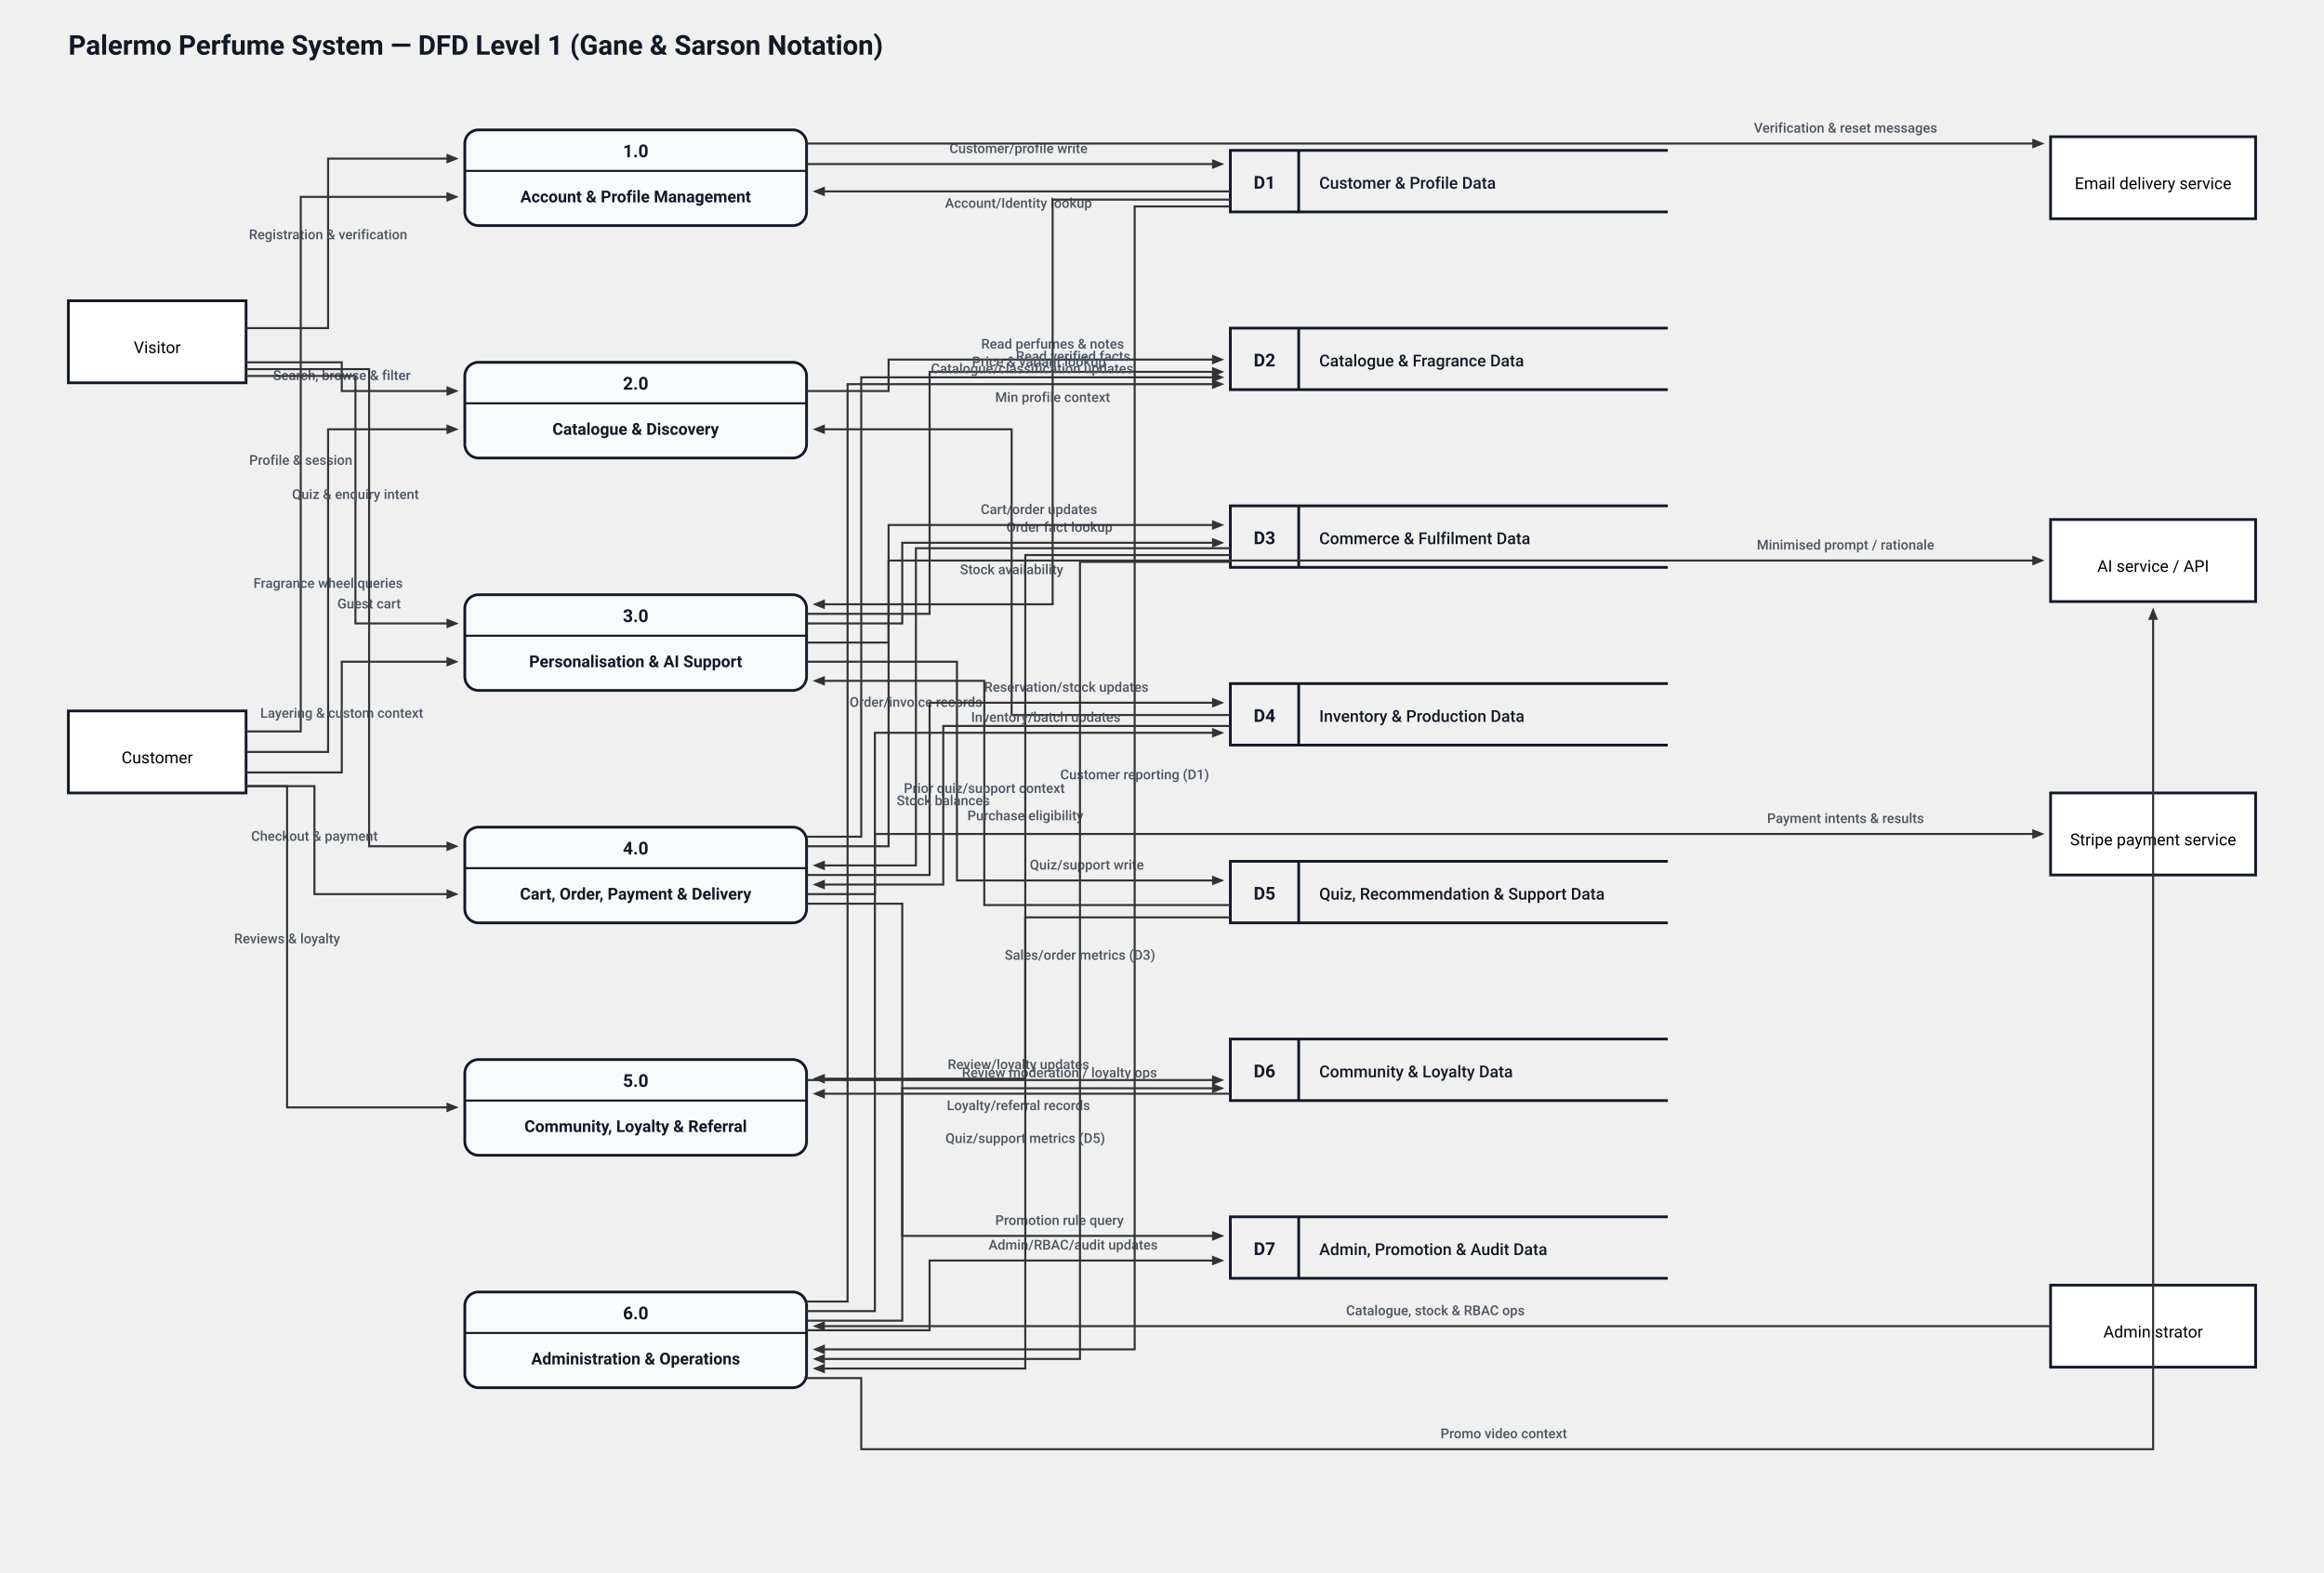
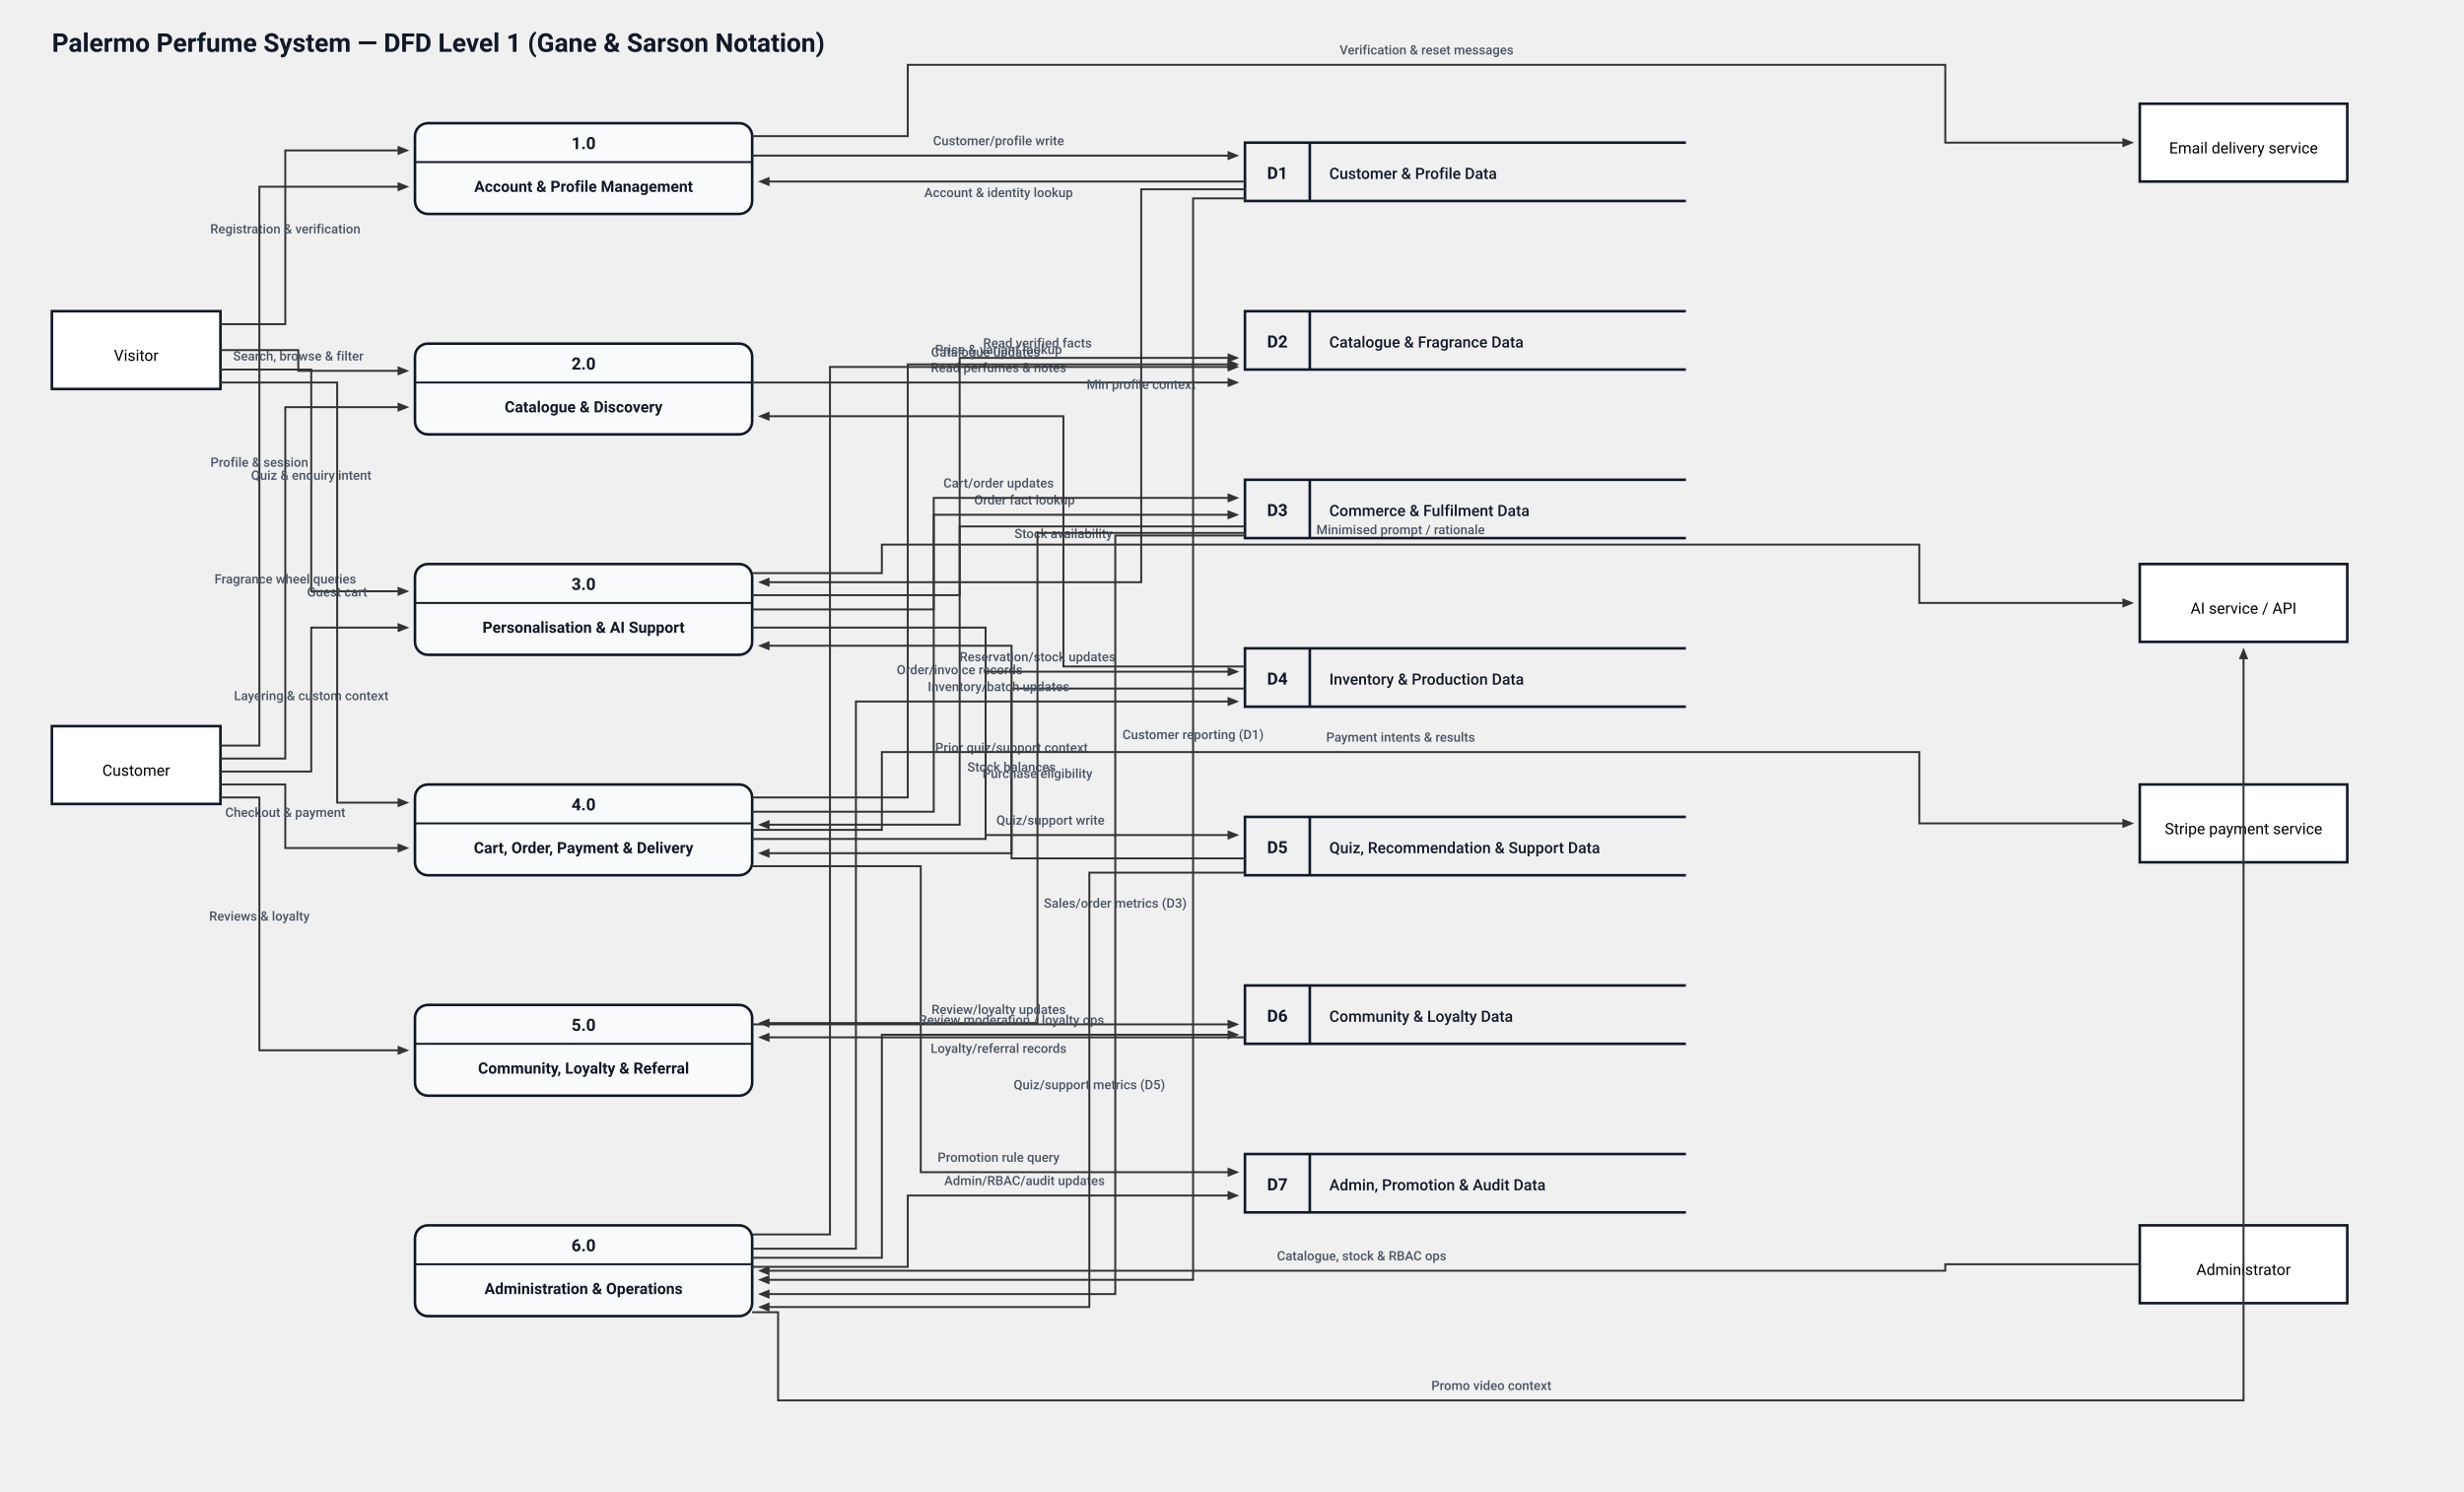
- <svg xmlns="http://www.w3.org/2000/svg" viewBox="0 0 1700 1150" width="100%" height="100%" style="background-color: #ffffff; font-family: -apple-system, BlinkMacSystemFont, 'Segoe UI', Roboto, Helvetica, Arial, sans-serif;">
+ <svg xmlns="http://www.w3.org/2000/svg" viewBox="0 0 1900 1150" width="100%" height="100%" style="background-color: #ffffff; font-family: -apple-system, BlinkMacSystemFont, 'Segoe UI', Roboto, Helvetica, Arial, sans-serif;">
  <defs>
    <marker id="arrow" viewBox="0 0 10 10" refX="6" refY="5" markerWidth="6" markerHeight="6" orient="auto-start-reverse">
      <path d="M 0 1 L 10 5 L 0 9 z" fill="#333333" />
    </marker>
    <style>
      .entity { fill: #ffffff; stroke: #111827; stroke-width: 2; font-weight: bold; font-size: 14px; }
      .process-bg { fill: #f9fafb; stroke: #111827; stroke-width: 2; rx: 10; ry: 10; }
      .process-line { stroke: #111827; stroke-width: 1.5; }
      .process-num { font-size: 13px; font-weight: bold; fill: #111827; }
      .process-title { font-size: 12px; font-weight: 600; fill: #111827; }
      .datastore-line { stroke: #111827; stroke-width: 2; fill: none; }
      .datastore-id { font-weight: bold; font-size: 13px; fill: #111827; }
      .datastore-name { font-size: 12px; font-weight: 500; fill: #111827; }
      .flow-line { stroke: #333333; stroke-width: 1.5; fill: none; marker-end: url(#arrow); }
      .flow-text { font-size: 10px; fill: #4b5563; font-weight: 500; text-anchor: middle; }
    </style>
  </defs>
-   <text x="50" y="40" font-size="20" font-weight="bold" fill="#111827">Palermo Perfume System — DFD Level 1 (Gane &amp; Sarson Notation)</text>
+   <text x="40" y="40" font-size="20" font-weight="bold" fill="#111827">Palermo Perfume System — DFD Level 1 (Gane &amp; Sarson Notation)</text>
  <g id="entities">
-     <rect x="50" y="220" width="130" height="60" class="entity" />
-     <text x="115" y="255" text-anchor="middle" dominant-baseline="middle">Visitor</text>
-     <rect x="50" y="520" width="130" height="60" class="entity" />
-     <text x="115" y="555" text-anchor="middle" dominant-baseline="middle">Customer</text>
-     <rect x="1500" y="100" width="150" height="60" class="entity" />
-     <text x="1575" y="135" text-anchor="middle" dominant-baseline="middle">Email delivery service</text>
-     <rect x="1500" y="380" width="150" height="60" class="entity" />
-     <text x="1575" y="415" text-anchor="middle" dominant-baseline="middle">AI service / API</text>
-     <rect x="1500" y="580" width="150" height="60" class="entity" />
-     <text x="1575" y="615" text-anchor="middle" dominant-baseline="middle">Stripe payment service</text>
-     <rect x="1500" y="940" width="150" height="60" class="entity" />
-     <text x="1575" y="975" text-anchor="middle" dominant-baseline="middle">Administrator</text>
+     <rect x="40" y="240" width="130" height="60" class="entity" />
+     <text x="105" y="275" text-anchor="middle" dominant-baseline="middle">Visitor</text>
+     <rect x="40" y="560" width="130" height="60" class="entity" />
+     <text x="105" y="595" text-anchor="middle" dominant-baseline="middle">Customer</text>
+     <rect x="1650" y="80" width="160" height="60" class="entity" />
+     <text x="1730" y="115" text-anchor="middle" dominant-baseline="middle">Email delivery service</text>
+     <rect x="1650" y="435" width="160" height="60" class="entity" />
+     <text x="1730" y="470" text-anchor="middle" dominant-baseline="middle">AI service / API</text>
+     <rect x="1650" y="605" width="160" height="60" class="entity" />
+     <text x="1730" y="640" text-anchor="middle" dominant-baseline="middle">Stripe payment service</text>
+     <rect x="1650" y="945" width="160" height="60" class="entity" />
+     <text x="1730" y="980" text-anchor="middle" dominant-baseline="middle">Administrator</text>
  </g>
  <g id="processes">
-     <rect x="340" y="95" width="250" height="70" class="process-bg" />
-     <line x1="340" y1="125" x2="590" y2="125" class="process-line" />
-     <text x="465" y="115" text-anchor="middle" class="process-num">1.0</text>
-     <text x="465" y="148" text-anchor="middle" class="process-title">Account &amp; Profile Management</text>
-     <rect x="340" y="265" width="250" height="70" class="process-bg" />
-     <line x1="340" y1="295" x2="590" y2="295" class="process-line" />
-     <text x="465" y="285" text-anchor="middle" class="process-num">2.0</text>
-     <text x="465" y="318" text-anchor="middle" class="process-title">Catalogue &amp; Discovery</text>
-     <rect x="340" y="435" width="250" height="70" class="process-bg" />
-     <line x1="340" y1="465" x2="590" y2="465" class="process-line" />
-     <text x="465" y="455" text-anchor="middle" class="process-num">3.0</text>
-     <text x="465" y="488" text-anchor="middle" class="process-title">Personalisation &amp; AI Support</text>
-     <rect x="340" y="605" width="250" height="70" class="process-bg" />
-     <line x1="340" y1="635" x2="590" y2="635" class="process-line" />
-     <text x="465" y="625" text-anchor="middle" class="process-num">4.0</text>
-     <text x="465" y="658" text-anchor="middle" class="process-title">Cart, Order, Payment &amp; Delivery</text>
-     <rect x="340" y="775" width="250" height="70" class="process-bg" />
-     <line x1="340" y1="805" x2="590" y2="805" class="process-line" />
-     <text x="465" y="795" text-anchor="middle" class="process-num">5.0</text>
-     <text x="465" y="828" text-anchor="middle" class="process-title">Community, Loyalty &amp; Referral</text>
-     <rect x="340" y="945" width="250" height="70" class="process-bg" />
-     <line x1="340" y1="975" x2="590" y2="975" class="process-line" />
-     <text x="465" y="965" text-anchor="middle" class="process-num">6.0</text>
-     <text x="465" y="998" text-anchor="middle" class="process-title">Administration &amp; Operations</text>
+     <rect x="320" y="95" width="260" height="70" class="process-bg" />
+     <line x1="320" y1="125" x2="580" y2="125" class="process-line" />
+     <text x="450" y="115" text-anchor="middle" class="process-num">1.0</text>
+     <text x="450" y="148" text-anchor="middle" class="process-title">Account &amp; Profile Management</text>
+     <rect x="320" y="265" width="260" height="70" class="process-bg" />
+     <line x1="320" y1="295" x2="580" y2="295" class="process-line" />
+     <text x="450" y="285" text-anchor="middle" class="process-num">2.0</text>
+     <text x="450" y="318" text-anchor="middle" class="process-title">Catalogue &amp; Discovery</text>
+     <rect x="320" y="435" width="260" height="70" class="process-bg" />
+     <line x1="320" y1="465" x2="580" y2="465" class="process-line" />
+     <text x="450" y="455" text-anchor="middle" class="process-num">3.0</text>
+     <text x="450" y="488" text-anchor="middle" class="process-title">Personalisation &amp; AI Support</text>
+     <rect x="320" y="605" width="260" height="70" class="process-bg" />
+     <line x1="320" y1="635" x2="580" y2="635" class="process-line" />
+     <text x="450" y="625" text-anchor="middle" class="process-num">4.0</text>
+     <text x="450" y="658" text-anchor="middle" class="process-title">Cart, Order, Payment &amp; Delivery</text>
+     <rect x="320" y="775" width="260" height="70" class="process-bg" />
+     <line x1="320" y1="805" x2="580" y2="805" class="process-line" />
+     <text x="450" y="795" text-anchor="middle" class="process-num">5.0</text>
+     <text x="450" y="828" text-anchor="middle" class="process-title">Community, Loyalty &amp; Referral</text>
+     <rect x="320" y="945" width="260" height="70" class="process-bg" />
+     <line x1="320" y1="975" x2="580" y2="975" class="process-line" />
+     <text x="450" y="965" text-anchor="middle" class="process-num">6.0</text>
+     <text x="450" y="998" text-anchor="middle" class="process-title">Administration &amp; Operations</text>
  </g>
  <g id="datastores">
-     <path d="M 1220 110 L 900 110 L 900 155 L 1220 155" class="datastore-line" />
-     <line x1="950" y1="110" x2="950" y2="155" class="datastore-line" />
-     <text x="925" y="138" text-anchor="middle" class="datastore-id">D1</text>
-     <text x="965" y="138" class="datastore-name">Customer &amp; Profile Data</text>
-     <path d="M 1220 240 L 900 240 L 900 285 L 1220 285" class="datastore-line" />
-     <line x1="950" y1="240" x2="950" y2="285" class="datastore-line" />
-     <text x="925" y="268" text-anchor="middle" class="datastore-id">D2</text>
-     <text x="965" y="268" class="datastore-name">Catalogue &amp; Fragrance Data</text>
-     <path d="M 1220 370 L 900 370 L 900 415 L 1220 415" class="datastore-line" />
-     <line x1="950" y1="370" x2="950" y2="415" class="datastore-line" />
-     <text x="925" y="398" text-anchor="middle" class="datastore-id">D3</text>
-     <text x="965" y="398" class="datastore-name">Commerce &amp; Fulfilment Data</text>
-     <path d="M 1220 500 L 900 500 L 900 545 L 1220 545" class="datastore-line" />
-     <line x1="950" y1="500" x2="950" y2="545" class="datastore-line" />
-     <text x="925" y="528" text-anchor="middle" class="datastore-id">D4</text>
-     <text x="965" y="528" class="datastore-name">Inventory &amp; Production Data</text>
-     <path d="M 1220 630 L 900 630 L 900 675 L 1220 675" class="datastore-line" />
-     <line x1="950" y1="630" x2="950" y2="675" class="datastore-line" />
-     <text x="925" y="658" text-anchor="middle" class="datastore-id">D5</text>
-     <text x="965" y="658" class="datastore-name">Quiz, Recommendation &amp; Support Data</text>
-     <path d="M 1220 760 L 900 760 L 900 805 L 1220 805" class="datastore-line" />
-     <line x1="950" y1="760" x2="950" y2="805" class="datastore-line" />
-     <text x="925" y="788" text-anchor="middle" class="datastore-id">D6</text>
-     <text x="965" y="788" class="datastore-name">Community &amp; Loyalty Data</text>
-     <path d="M 1220 890 L 900 890 L 900 935 L 1220 935" class="datastore-line" />
-     <line x1="950" y1="890" x2="950" y2="935" class="datastore-line" />
-     <text x="925" y="918" text-anchor="middle" class="datastore-id">D7</text>
-     <text x="965" y="918" class="datastore-name">Admin, Promotion &amp; Audit Data</text>
+     <path d="M 1300 110 L 960 110 L 960 155 L 1300 155" class="datastore-line" />
+     <line x1="1010" y1="110" x2="1010" y2="155" class="datastore-line" />
+     <text x="985" y="138" text-anchor="middle" class="datastore-id">D1</text>
+     <text x="1025" y="138" class="datastore-name">Customer &amp; Profile Data</text>
+     <path d="M 1300 240 L 960 240 L 960 285 L 1300 285" class="datastore-line" />
+     <line x1="1010" y1="240" x2="1010" y2="285" class="datastore-line" />
+     <text x="985" y="268" text-anchor="middle" class="datastore-id">D2</text>
+     <text x="1025" y="268" class="datastore-name">Catalogue &amp; Fragrance Data</text>
+     <path d="M 1300 370 L 960 370 L 960 415 L 1300 415" class="datastore-line" />
+     <line x1="1010" y1="370" x2="1010" y2="415" class="datastore-line" />
+     <text x="985" y="398" text-anchor="middle" class="datastore-id">D3</text>
+     <text x="1025" y="398" class="datastore-name">Commerce &amp; Fulfilment Data</text>
+     <path d="M 1300 500 L 960 500 L 960 545 L 1300 545" class="datastore-line" />
+     <line x1="1010" y1="500" x2="1010" y2="545" class="datastore-line" />
+     <text x="985" y="528" text-anchor="middle" class="datastore-id">D4</text>
+     <text x="1025" y="528" class="datastore-name">Inventory &amp; Production Data</text>
+     <path d="M 1300 630 L 960 630 L 960 675 L 1300 675" class="datastore-line" />
+     <line x1="1010" y1="630" x2="1010" y2="675" class="datastore-line" />
+     <text x="985" y="658" text-anchor="middle" class="datastore-id">D5</text>
+     <text x="1025" y="658" class="datastore-name">Quiz, Recommendation &amp; Support Data</text>
+     <path d="M 1300 760 L 960 760 L 960 805 L 1300 805" class="datastore-line" />
+     <line x1="1010" y1="760" x2="1010" y2="805" class="datastore-line" />
+     <text x="985" y="788" text-anchor="middle" class="datastore-id">D6</text>
+     <text x="1025" y="788" class="datastore-name">Community &amp; Loyalty Data</text>
+     <path d="M 1300 890 L 960 890 L 960 935 L 1300 935" class="datastore-line" />
+     <line x1="1010" y1="890" x2="1010" y2="935" class="datastore-line" />
+     <text x="985" y="918" text-anchor="middle" class="datastore-id">D7</text>
+     <text x="1025" y="918" class="datastore-name">Admin, Promotion &amp; Audit Data</text>
  </g>
  <g id="connectors">
-     <path d="M 180 240 L 240 240 L 240 116 L 332 116" class="flow-line" />
-     <text x="240" y="175" class="flow-text">Registration &amp; verification</text>
-     <path d="M 180 535 L 220 535 L 220 144 L 332 144" class="flow-line" />
-     <text x="220" y="340" class="flow-text">Profile &amp; session</text>
-     <path d="M 590 120 L 892 120" class="flow-line" />
-     <text x="745" y="112" class="flow-text">Customer/profile write</text>
-     <path d="M 900 140 L 598 140" class="flow-line" />
-     <text x="745" y="152" class="flow-text">Account/Identity lookup</text>
-     <path d="M 590 105 L 1492 105" class="flow-line" />
-     <text x="1350" y="97" class="flow-text">Verification &amp; reset messages</text>
-     <path d="M 180 265 L 250 265 L 250 286 L 332 286" class="flow-line" />
-     <text x="250" y="278" class="flow-text">Search, browse &amp; filter</text>
-     <path d="M 180 550 L 240 550 L 240 314 L 332 314" class="flow-line" />
-     <text x="240" y="430" class="flow-text">Fragrance wheel queries</text>
-     <path d="M 590 286 L 650 286 L 650 263 L 892 263" class="flow-line" />
-     <text x="770" y="255" class="flow-text">Read perfumes &amp; notes</text>
-     <path d="M 900 523 L 740 523 L 740 314 L 598 314" class="flow-line" />
-     <text x="740" y="420" class="flow-text">Stock availability</text>
-     <path d="M 180 275 L 260 275 L 260 456 L 332 456" class="flow-line" />
-     <text x="260" y="365" class="flow-text">Quiz &amp; enquiry intent</text>
-     <path d="M 180 565 L 250 565 L 250 484 L 332 484" class="flow-line" />
-     <text x="250" y="525" class="flow-text">Layering &amp; custom context</text>
-     <path d="M 900 146 L 770 146 L 770 442 L 598 442" class="flow-line" />
-     <text x="770" y="294" class="flow-text">Min profile context</text>
-     <path d="M 590 449 L 680 449 L 680 272 L 892 272" class="flow-line" />
-     <text x="785" y="264" class="flow-text">Read verified facts</text>
-     <path d="M 590 456 L 660 456 L 660 397 L 892 397" class="flow-line" />
-     <text x="775" y="389" class="flow-text">Order fact lookup</text>
-     <path d="M 590 484 L 700 484 L 700 644 L 892 644" class="flow-line" />
-     <text x="795" y="636" class="flow-text">Quiz/support write</text>
-     <path d="M 900 662 L 720 662 L 720 498 L 598 498" class="flow-line" />
-     <text x="720" y="580" class="flow-text">Prior quiz/support context</text>
-     <path d="M 590 470 L 650 470 L 650 410 L 1492 410" class="flow-line" />
-     <text x="1350" y="402" class="flow-text">Minimised prompt / rationale</text>
-     <path d="M 180 270 L 270 270 L 270 619 L 332 619" class="flow-line" />
-     <text x="270" y="445" class="flow-text">Guest cart</text>
-     <path d="M 180 575 L 230 575 L 230 654 L 332 654" class="flow-line" />
-     <text x="230" y="615" class="flow-text">Checkout &amp; payment</text>
-     <path d="M 590 612 L 630 612 L 630 276 L 892 276" class="flow-line" />
-     <text x="760" y="268" class="flow-text">Price &amp; variant lookup</text>
-     <path d="M 590 619 L 650 619 L 650 384 L 892 384" class="flow-line" />
-     <text x="760" y="376" class="flow-text">Cart/order updates</text>
-     <path d="M 900 401 L 670 401 L 670 633 L 598 633" class="flow-line" />
-     <text x="670" y="517" class="flow-text">Order/invoice records</text>
-     <path d="M 590 640 L 680 640 L 680 514 L 892 514" class="flow-line" />
-     <text x="780" y="506" class="flow-text">Reservation/stock updates</text>
-     <path d="M 900 531 L 690 531 L 690 647 L 598 647" class="flow-line" />
-     <text x="690" y="589" class="flow-text">Stock balances</text>
-     <path d="M 590 661 L 660 661 L 660 904 L 892 904" class="flow-line" />
-     <text x="775" y="896" class="flow-text">Promotion rule query</text>
-     <path d="M 590 654 L 640 654 L 640 610 L 1492 610" class="flow-line" />
-     <text x="1350" y="602" class="flow-text">Payment intents &amp; results</text>
-     <path d="M 180 575 L 210 575 L 210 810 L 332 810" class="flow-line" />
-     <text x="210" y="690" class="flow-text">Reviews &amp; loyalty</text>
-     <path d="M 900 406 L 750 406 L 750 789 L 598 789" class="flow-line" />
-     <text x="750" y="600" class="flow-text">Purchase eligibility</text>
-     <path d="M 590 790 L 892 790" class="flow-line" />
-     <text x="745" y="782" class="flow-text">Review/loyalty updates</text>
-     <path d="M 900 800 L 598 800" class="flow-line" />
-     <text x="745" y="812" class="flow-text">Loyalty/referral records</text>
-     <mxCell id="f6_admin" value="Catalogue, stock &amp; RBAC ops" />
-     <path d="M 1500 970 L 598 970" class="flow-line" />
-     <text x="1050" y="962" class="flow-text">Catalogue, stock &amp; RBAC ops</text>
-     <path d="M 590 952 L 620 952 L 620 281 L 892 281" class="flow-line" />
-     <text x="755" y="273" class="flow-text">Catalogue/classification updates</text>
-     <path d="M 590 959 L 640 959 L 640 536 L 892 536" class="flow-line" />
-     <text x="765" y="528" class="flow-text">Inventory/batch updates</text>
-     <path d="M 590 966 L 660 966 L 660 796 L 892 796" class="flow-line" />
-     <text x="775" y="788" class="flow-text">Review moderation / loyalty ops</text>
-     <path d="M 590 973 L 680 973 L 680 922 L 892 922" class="flow-line" />
-     <text x="785" y="914" class="flow-text">Admin/RBAC/audit updates</text>
-     <path d="M 900 151 L 830 151 L 830 987 L 598 987" class="flow-line" />
-     <text x="830" y="570" class="flow-text">Customer reporting (D1)</text>
-     <path d="M 900 411 L 790 411 L 790 994 L 598 994" class="flow-line" />
-     <text x="790" y="702" class="flow-text">Sales/order metrics (D3)</text>
-     <path d="M 900 671 L 750 671 L 750 1001 L 598 1001" class="flow-line" />
-     <text x="750" y="836" class="flow-text">Quiz/support metrics (D5)</text>
-     <path d="M 590 1008 L 630 1008 L 630 1060 L 1575 1060 L 1575 448" class="flow-line" />
-     <text x="1100" y="1052" class="flow-text">Promo video context</text>
+     <path d="M 170 250 L 220 250 L 220 116 L 312 116" class="flow-line" />
+     <text x="220" y="180" class="flow-text">Registration &amp; verification</text>
+     <path d="M 170 575 L 200 575 L 200 144 L 312 144" class="flow-line" />
+     <text x="200" y="360" class="flow-text">Profile &amp; session</text>
+     <path d="M 580 120 L 952 120" class="flow-line" />
+     <text x="770" y="112" class="flow-text">Customer/profile write</text>
+     <path d="M 960 140 L 588 140" class="flow-line" />
+     <text x="770" y="152" class="flow-text">Account &amp; identity lookup</text>
+     <path d="M 580 105 L 700 105 L 700 50 L 1500 50 L 1500 110 L 1642 110" class="flow-line" />
+     <text x="1100" y="42" class="flow-text">Verification &amp; reset messages</text>
+     <path d="M 170 270 L 230 270 L 230 286 L 312 286" class="flow-line" />
+     <text x="230" y="278" class="flow-text">Search, browse &amp; filter</text>
+     <path d="M 170 585 L 220 585 L 220 314 L 312 314" class="flow-line" />
+     <text x="220" y="450" class="flow-text">Fragrance wheel queries</text>
+     <path d="M 580 295 L 952 295" class="flow-line" />
+     <text x="770" y="287" class="flow-text">Read perfumes &amp; notes</text>
+     <path d="M 960 514 L 820 514 L 820 321 L 588 321" class="flow-line" />
+     <text x="820" y="415" class="flow-text">Stock availability</text>
+     <path d="M 170 285 L 240 285 L 240 456 L 312 456" class="flow-line" />
+     <text x="240" y="370" class="flow-text">Quiz &amp; enquiry intent</text>
+     <path d="M 170 595 L 240 595 L 240 484 L 312 484" class="flow-line" />
+     <text x="240" y="540" class="flow-text">Layering &amp; custom context</text>
+     <path d="M 960 146 L 880 146 L 880 449 L 588 449" class="flow-line" />
+     <text x="880" y="300" class="flow-text">Min profile context</text>
+     <path d="M 580 459 L 740 459 L 740 276 L 952 276" class="flow-line" />
+     <text x="800" y="268" class="flow-text">Read verified facts</text>
+     <path d="M 580 470 L 720 470 L 720 397 L 952 397" class="flow-line" />
+     <text x="790" y="389" class="flow-text">Order fact lookup</text>
+     <path d="M 580 484 L 760 484 L 760 644 L 952 644" class="flow-line" />
+     <text x="810" y="636" class="flow-text">Quiz/support write</text>
+     <path d="M 960 662 L 780 662 L 780 498 L 588 498" class="flow-line" />
+     <text x="780" y="580" class="flow-text">Prior quiz/support context</text>
+     <path d="M 580 442 L 680 442 L 680 420 L 1480 420 L 1480 465 L 1642 465" class="flow-line" />
+     <text x="1080" y="412" class="flow-text">Minimised prompt / rationale</text>
+     <path d="M 170 295 L 260 295 L 260 619 L 312 619" class="flow-line" />
+     <text x="260" y="460" class="flow-text">Guest cart</text>
+     <path d="M 170 605 L 220 605 L 220 654 L 312 654" class="flow-line" />
+     <text x="220" y="630" class="flow-text">Checkout &amp; payment</text>
+     <path d="M 580 615 L 700 615 L 700 281 L 952 281" class="flow-line" />
+     <text x="770" y="273" class="flow-text">Price &amp; variant lookup</text>
+     <path d="M 580 626 L 720 626 L 720 384 L 952 384" class="flow-line" />
+     <text x="770" y="376" class="flow-text">Cart/order updates</text>
+     <path d="M 960 406 L 740 406 L 740 636 L 588 636" class="flow-line" />
+     <text x="740" y="520" class="flow-text">Order/invoice records</text>
+     <path d="M 580 647 L 760 647 L 760 518 L 952 518" class="flow-line" />
+     <text x="800" y="510" class="flow-text">Reservation/stock updates</text>
+     <path d="M 960 531 L 780 531 L 780 658 L 588 658" class="flow-line" />
+     <text x="780" y="595" class="flow-text">Stock balances</text>
+     <path d="M 580 668 L 710 668 L 710 904 L 952 904" class="flow-line" />
+     <text x="770" y="896" class="flow-text">Promotion rule query</text>
+     <path d="M 580 640 L 680 640 L 680 580 L 1480 580 L 1480 635 L 1642 635" class="flow-line" />
+     <text x="1080" y="572" class="flow-text">Payment intents &amp; results</text>
+     <path d="M 170 615 L 200 615 L 200 810 L 312 810" class="flow-line" />
+     <text x="200" y="710" class="flow-text">Reviews &amp; loyalty</text>
+     <path d="M 960 411 L 800 411 L 800 789 L 588 789" class="flow-line" />
+     <text x="800" y="600" class="flow-text">Purchase eligibility</text>
+     <path d="M 580 790 L 952 790" class="flow-line" />
+     <text x="770" y="782" class="flow-text">Review/loyalty updates</text>
+     <path d="M 960 800 L 588 800" class="flow-line" />
+     <text x="770" y="812" class="flow-text">Loyalty/referral records</text>
+     <path d="M 1650 975 L 1500 975 L 1500 980 L 588 980" class="flow-line" />
+     <text x="1050" y="972" class="flow-text">Catalogue, stock &amp; RBAC ops</text>
+     <path d="M 580 952 L 640 952 L 640 283 L 952 283" class="flow-line" />
+     <text x="760" y="275" class="flow-text">Catalogue updates</text>
+     <path d="M 580 963 L 660 963 L 660 541 L 952 541" class="flow-line" />
+     <text x="770" y="533" class="flow-text">Inventory/batch updates</text>
+     <path d="M 580 970 L 680 970 L 680 798 L 952 798" class="flow-line" />
+     <text x="780" y="790" class="flow-text">Review moderation / loyalty ops</text>
+     <path d="M 580 977 L 700 977 L 700 922 L 952 922" class="flow-line" />
+     <text x="790" y="914" class="flow-text">Admin/RBAC/audit updates</text>
+     <path d="M 960 153 L 920 153 L 920 987 L 588 987" class="flow-line" />
+     <text x="920" y="570" class="flow-text">Customer reporting (D1)</text>
+     <path d="M 960 413 L 860 413 L 860 998 L 588 998" class="flow-line" />
+     <text x="860" y="700" class="flow-text">Sales/order metrics (D3)</text>
+     <path d="M 960 673 L 840 673 L 840 1008 L 588 1008" class="flow-line" />
+     <text x="840" y="840" class="flow-text">Quiz/support metrics (D5)</text>
+     <path d="M 580 1012 L 600 1012 L 600 1080 L 1730 1080 L 1730 503" class="flow-line" />
+     <text x="1150" y="1072" class="flow-text">Promo video context</text>
  </g>
</svg>
